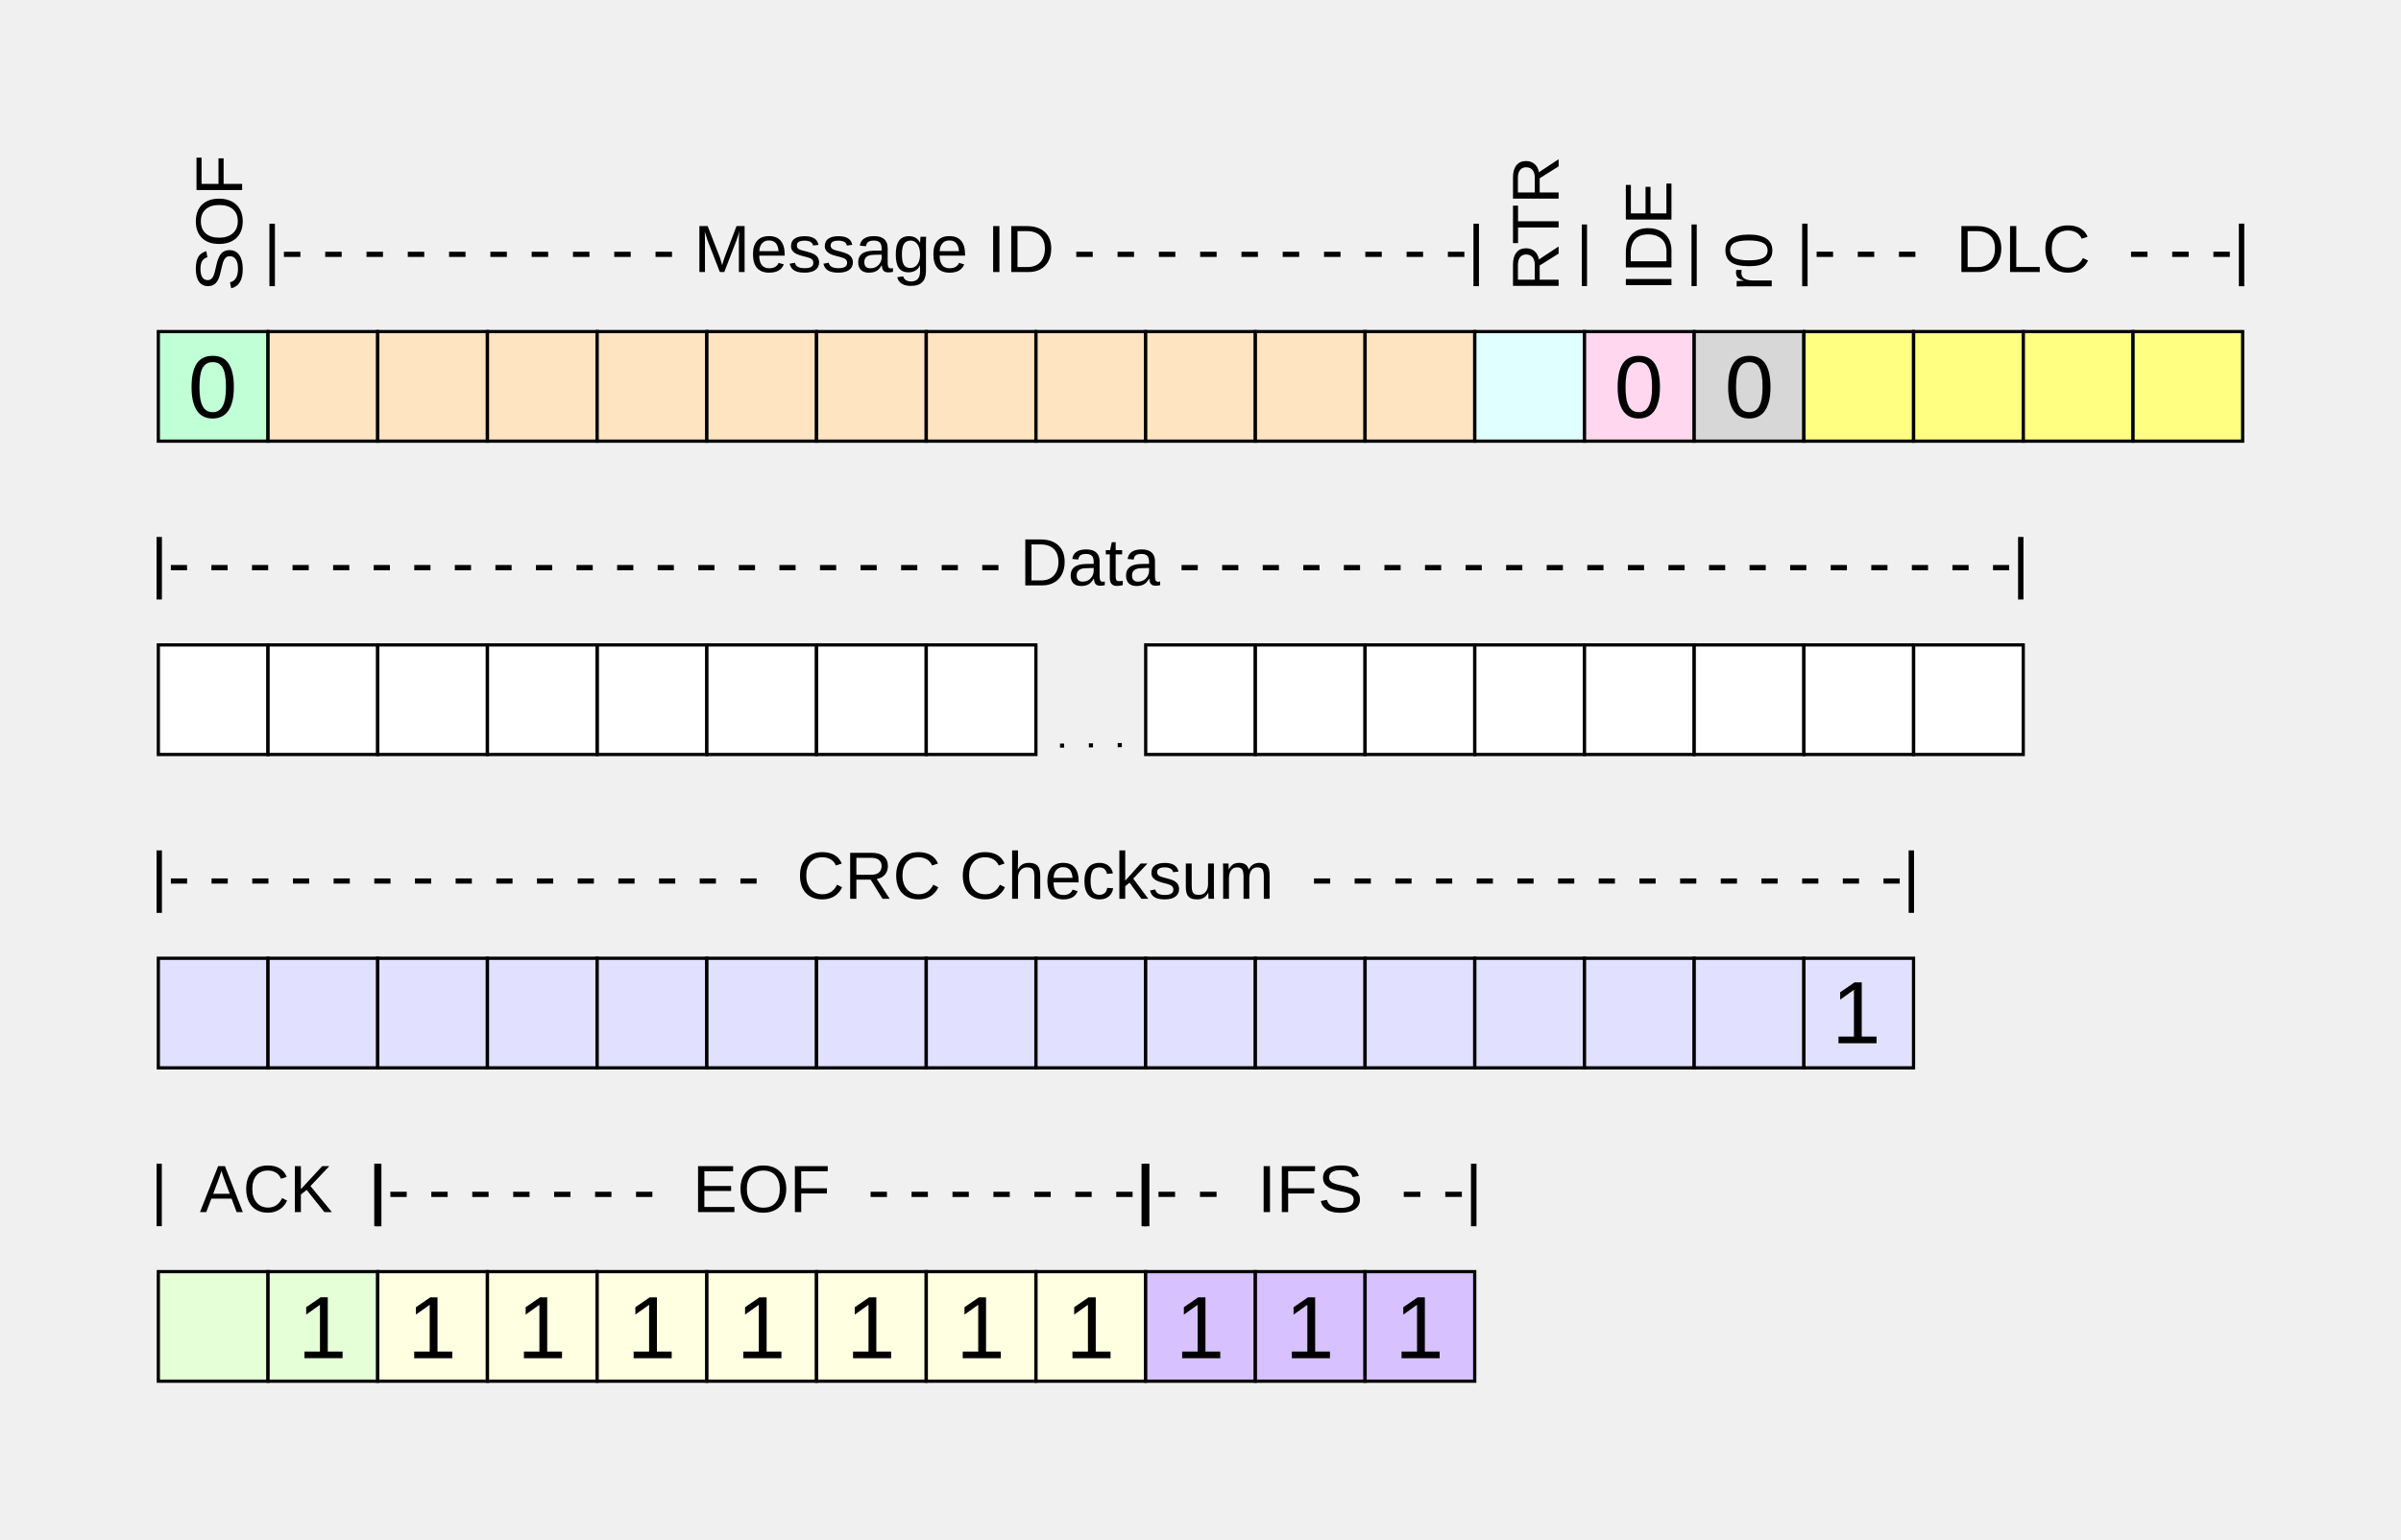
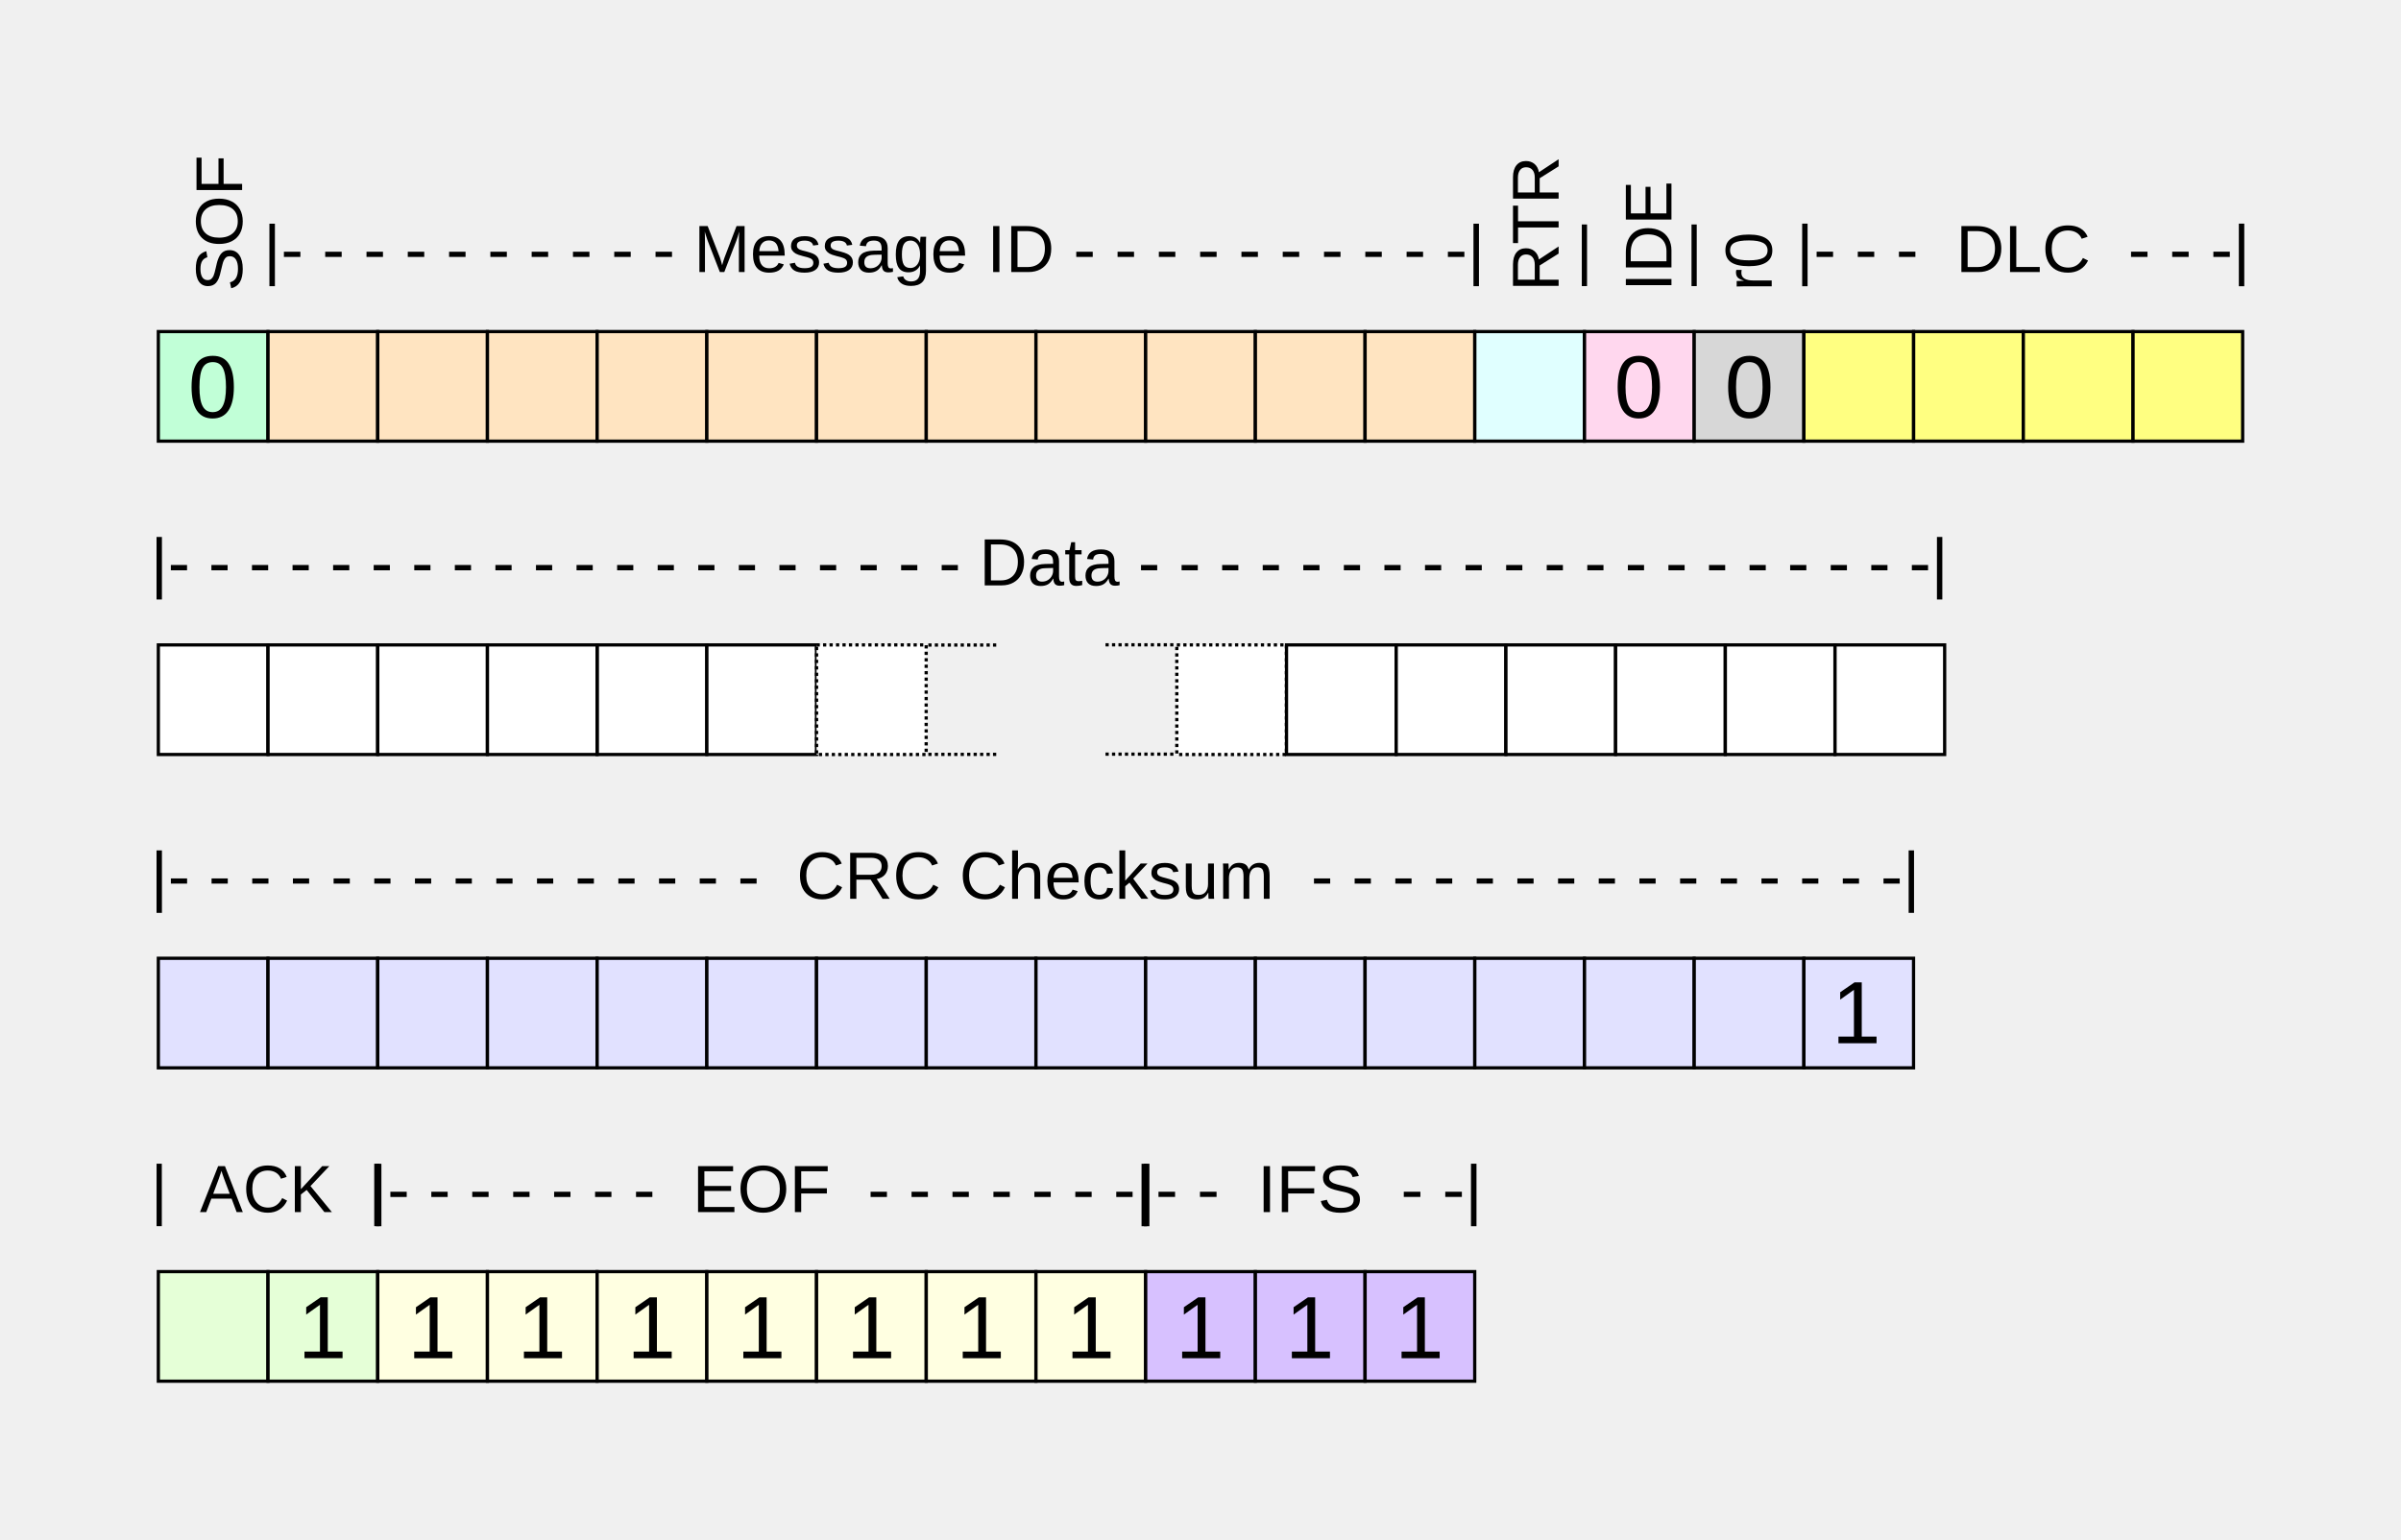
<svg xmlns="http://www.w3.org/2000/svg" width="153.2mm" height="98.26mm" viewBox="0 0 542.835 348.165" id="svg4207" version="1.1">
  <defs id="defs4209" />
  <g id="layer1" transform="translate(0,-704.1969)">
    <rect style="fill:#c1ffd7;fill-opacity:1;fill-rule:evenodd;stroke:#000000;stroke-width:0.731;stroke-linecap:butt;stroke-linejoin:miter;stroke-miterlimit:4;stroke-dasharray:none;stroke-opacity:1" id="rect4215" width="24.781" height="24.781" x="35.798" y="779.184" />
    <rect style="fill:#ffe4c1;fill-opacity:1;fill-rule:evenodd;stroke:#000000;stroke-width:0.731;stroke-linecap:butt;stroke-linejoin:miter;stroke-miterlimit:4;stroke-dasharray:none;stroke-opacity:1" id="rect4215-5" width="24.781" height="24.781" x="60.602" y="779.184" />
    <rect style="fill:#ffe4c1;fill-opacity:1;fill-rule:evenodd;stroke:#000000;stroke-width:0.731;stroke-linecap:butt;stroke-linejoin:miter;stroke-miterlimit:4;stroke-dasharray:none;stroke-opacity:1" id="rect4215-5-8" width="24.781" height="24.781" x="85.405" y="779.184" />
    <rect style="fill:#ffe4c1;fill-opacity:1;fill-rule:evenodd;stroke:#000000;stroke-width:0.731;stroke-linecap:butt;stroke-linejoin:miter;stroke-miterlimit:4;stroke-dasharray:none;stroke-opacity:1" id="rect4215-5-89" width="24.781" height="24.781" x="110.208" y="779.184" />
    <rect style="fill:#ffe4c1;fill-opacity:1;fill-rule:evenodd;stroke:#000000;stroke-width:0.731;stroke-linecap:butt;stroke-linejoin:miter;stroke-miterlimit:4;stroke-dasharray:none;stroke-opacity:1" id="rect4215-5-8-0" width="24.781" height="24.781" x="135.011" y="779.184" />
    <rect style="fill:#ffe4c1;fill-opacity:1;fill-rule:evenodd;stroke:#000000;stroke-width:0.731;stroke-linecap:butt;stroke-linejoin:miter;stroke-miterlimit:4;stroke-dasharray:none;stroke-opacity:1" id="rect4215-5-5" width="24.781" height="24.781" x="159.814" y="779.184" />
    <rect style="fill:#ffe4c1;fill-opacity:1;fill-rule:evenodd;stroke:#000000;stroke-width:0.731;stroke-linecap:butt;stroke-linejoin:miter;stroke-miterlimit:4;stroke-dasharray:none;stroke-opacity:1" id="rect4215-5-8-07" width="24.781" height="24.781" x="184.617" y="779.184" />
    <rect style="fill:#ffe4c1;fill-opacity:1;fill-rule:evenodd;stroke:#000000;stroke-width:0.731;stroke-linecap:butt;stroke-linejoin:miter;stroke-miterlimit:4;stroke-dasharray:none;stroke-opacity:1" id="rect4215-5-89-3" width="24.781" height="24.781" x="209.421" y="779.184" />
    <rect style="fill:#ffe4c1;fill-opacity:1;fill-rule:evenodd;stroke:#000000;stroke-width:0.731;stroke-linecap:butt;stroke-linejoin:miter;stroke-miterlimit:4;stroke-dasharray:none;stroke-opacity:1" id="rect4215-5-8-0-1" width="24.781" height="24.781" x="234.224" y="779.184" />
    <rect style="fill:#ffe4c1;fill-opacity:1;fill-rule:evenodd;stroke:#000000;stroke-width:0.731;stroke-linecap:butt;stroke-linejoin:miter;stroke-miterlimit:4;stroke-dasharray:none;stroke-opacity:1" id="rect4215-5-8-07-1" width="24.781" height="24.781" x="259.027" y="779.184" />
    <rect style="fill:#ffe4c1;fill-opacity:1;fill-rule:evenodd;stroke:#000000;stroke-width:0.731;stroke-linecap:butt;stroke-linejoin:miter;stroke-miterlimit:4;stroke-dasharray:none;stroke-opacity:1" id="rect4215-5-89-3-7" width="24.781" height="24.781" x="283.83" y="779.184" />
    <rect style="fill:#ffe4c1;fill-opacity:1;fill-rule:evenodd;stroke:#000000;stroke-width:0.731;stroke-linecap:butt;stroke-linejoin:miter;stroke-miterlimit:4;stroke-dasharray:none;stroke-opacity:1" id="rect4215-5-8-0-1-3" width="24.781" height="24.781" x="308.633" y="779.184" />
    <rect style="fill:#e0ffff;fill-opacity:1;fill-rule:evenodd;stroke:#000000;stroke-width:0.731;stroke-linecap:butt;stroke-linejoin:miter;stroke-miterlimit:4;stroke-dasharray:none;stroke-opacity:1" id="rect4215-5-8-0-1-3-3" width="24.781" height="24.781" x="333.436" y="779.184" />
    <rect style="fill:#ffd7ee;fill-opacity:1;fill-rule:evenodd;stroke:#000000;stroke-width:0.731;stroke-linecap:butt;stroke-linejoin:miter;stroke-miterlimit:4;stroke-dasharray:none;stroke-opacity:1" id="rect4215-5-8-0-1-3-3-1" width="24.781" height="24.781" x="358.239" y="779.184" />
    <rect style="fill:#d7d7d7;fill-opacity:1;fill-rule:evenodd;stroke:#000000;stroke-width:0.731;stroke-linecap:butt;stroke-linejoin:miter;stroke-miterlimit:4;stroke-dasharray:none;stroke-opacity:1" id="rect4215-5-8-0-1-3-3-1-5" width="24.781" height="24.781" x="383.043" y="779.184" />
    <rect style="fill:#ffff81;fill-opacity:1;fill-rule:evenodd;stroke:#000000;stroke-width:0.731;stroke-linecap:butt;stroke-linejoin:miter;stroke-miterlimit:4;stroke-dasharray:none;stroke-opacity:1" id="rect4215-5-8-0-1-1" width="24.781" height="24.781" x="407.846" y="779.184" />
    <rect style="fill:#ffff81;fill-opacity:1;fill-rule:evenodd;stroke:#000000;stroke-width:0.731;stroke-linecap:butt;stroke-linejoin:miter;stroke-miterlimit:4;stroke-dasharray:none;stroke-opacity:1" id="rect4215-5-8-07-1-0" width="24.781" height="24.781" x="432.649" y="779.184" />
    <rect style="fill:#ffff81;fill-opacity:1;fill-rule:evenodd;stroke:#000000;stroke-width:0.731;stroke-linecap:butt;stroke-linejoin:miter;stroke-miterlimit:4;stroke-dasharray:none;stroke-opacity:1" id="rect4215-5-89-3-7-2" width="24.781" height="24.781" x="457.452" y="779.184" />
    <rect style="fill:#ffff81;fill-opacity:1;fill-rule:evenodd;stroke:#000000;stroke-width:0.731;stroke-linecap:butt;stroke-linejoin:miter;stroke-miterlimit:4;stroke-dasharray:none;stroke-opacity:1" id="rect4215-5-8-0-1-3-5" width="24.781" height="24.781" x="482.255" y="779.184" />
    <rect style="fill:#ffffff;fill-opacity:1;fill-rule:evenodd;stroke:#000000;stroke-width:0.731;stroke-linecap:butt;stroke-linejoin:miter;stroke-miterlimit:4;stroke-dasharray:none;stroke-opacity:1" id="rect4215-5-89-5" width="24.781" height="24.781" x="135.011" y="850.05" />
    <rect style="fill:#ffffff;fill-opacity:1;fill-rule:evenodd;stroke:#000000;stroke-width:0.731;stroke-linecap:butt;stroke-linejoin:miter;stroke-miterlimit:4;stroke-dasharray:none;stroke-opacity:1" id="rect4215-5-8-0-3" width="24.781" height="24.781" x="159.814" y="850.05" />
-     <rect style="fill:#ffffff;fill-opacity:1;fill-rule:evenodd;stroke:#000000;stroke-width:0.731;stroke-linecap:butt;stroke-linejoin:miter;stroke-miterlimit:4;stroke-dasharray:none;stroke-opacity:1" id="rect4215-5-5-2" width="24.781" height="24.781" x="184.617" y="850.05" />
-     <rect style="fill:#ffffff;fill-opacity:1;fill-rule:evenodd;stroke:#000000;stroke-width:0.731;stroke-linecap:butt;stroke-linejoin:miter;stroke-miterlimit:4;stroke-dasharray:none;stroke-opacity:1" id="rect4215-5-8-07-9" width="24.781" height="24.781" x="209.42" y="850.05" />
-     <rect style="fill:#ffffff;fill-opacity:1;fill-rule:evenodd;stroke:#000000;stroke-width:0.731;stroke-linecap:butt;stroke-linejoin:miter;stroke-miterlimit:4;stroke-dasharray:none;stroke-opacity:1" id="rect4215-5-8-0-1-6" width="24.781" height="24.781" x="259.027" y="850.05" />
-     <rect style="fill:#ffffff;fill-opacity:1;fill-rule:evenodd;stroke:#000000;stroke-width:0.731;stroke-linecap:butt;stroke-linejoin:miter;stroke-miterlimit:4;stroke-dasharray:none;stroke-opacity:1" id="rect4215-5-8-07-1-6" width="24.781" height="24.781" x="283.83" y="850.05" />
-     <rect style="fill:#ffffff;fill-opacity:1;fill-rule:evenodd;stroke:#000000;stroke-width:0.731;stroke-linecap:butt;stroke-linejoin:miter;stroke-miterlimit:4;stroke-dasharray:none;stroke-opacity:1" id="rect4215-5-89-3-7-8" width="24.781" height="24.781" x="308.633" y="850.05" />
-     <rect style="fill:#ffffff;fill-opacity:1;fill-rule:evenodd;stroke:#000000;stroke-width:0.731;stroke-linecap:butt;stroke-linejoin:miter;stroke-miterlimit:4;stroke-dasharray:none;stroke-opacity:1" id="rect4215-5-8-0-1-3-0" width="24.781" height="24.781" x="333.436" y="850.05" />
-     <path style="fill:none;fill-rule:evenodd;stroke:#000000;stroke-width:0.932;stroke-linecap:butt;stroke-linejoin:miter;stroke-miterlimit:4;stroke-dasharray:0.932, 5.59;stroke-dashoffset:0;stroke-opacity:1" d="m 239.657,872.827 15.814,-0.136" id="path4967" />
+     <rect style="fill:#ffffff;fill-opacity:1;fill-rule:evenodd;stroke:#000000;stroke-width:0.731;stroke-linecap:butt;stroke-linejoin:miter;stroke-miterlimit:4;stroke-dasharray:0.731,0.731;stroke-opacity:1;stroke-dashoffset:0" id="rect4215-5-5-2" width="24.781" height="24.781" x="184.617" y="850.05" />
+     <rect style="fill:#ffffff;fill-opacity:1;fill-rule:evenodd;stroke:#000000;stroke-width:0.731;stroke-linecap:butt;stroke-linejoin:miter;stroke-miterlimit:4;stroke-dasharray:0.731, 0.731;stroke-dashoffset:0;stroke-opacity:1" id="rect4215-5-8-07-1-6" width="24.781" height="24.781" x="266.062" y="850.05" />
+     <rect style="fill:#ffffff;fill-opacity:1;fill-rule:evenodd;stroke:#000000;stroke-width:0.731;stroke-linecap:butt;stroke-linejoin:miter;stroke-miterlimit:4;stroke-dasharray:none;stroke-opacity:1" id="rect4215-5-89-3-7-8" width="24.781" height="24.781" x="290.865" y="850.05" />
+     <rect style="fill:#ffffff;fill-opacity:1;fill-rule:evenodd;stroke:#000000;stroke-width:0.731;stroke-linecap:butt;stroke-linejoin:miter;stroke-miterlimit:4;stroke-dasharray:none;stroke-opacity:1" id="rect4215-5-8-0-1-3-0" width="24.781" height="24.781" x="315.668" y="850.05" />
    <rect style="fill:#e1e1ff;fill-opacity:1;fill-rule:evenodd;stroke:#000000;stroke-width:0.731;stroke-linecap:butt;stroke-linejoin:miter;stroke-miterlimit:4;stroke-dasharray:none;stroke-opacity:1" id="rect4215-6" width="24.781" height="24.781" x="35.798" y="920.917" />
    <rect style="fill:#e1e1ff;fill-opacity:1;fill-rule:evenodd;stroke:#000000;stroke-width:0.731;stroke-linecap:butt;stroke-linejoin:miter;stroke-miterlimit:4;stroke-dasharray:none;stroke-opacity:1" id="rect4215-5-7" width="24.781" height="24.781" x="60.602" y="920.917" />
    <rect style="fill:#e1e1ff;fill-opacity:1;fill-rule:evenodd;stroke:#000000;stroke-width:0.731;stroke-linecap:butt;stroke-linejoin:miter;stroke-miterlimit:4;stroke-dasharray:none;stroke-opacity:1" id="rect4215-5-8-3" width="24.781" height="24.781" x="85.405" y="920.917" />
    <rect style="fill:#e1e1ff;fill-opacity:1;fill-rule:evenodd;stroke:#000000;stroke-width:0.731;stroke-linecap:butt;stroke-linejoin:miter;stroke-miterlimit:4;stroke-dasharray:none;stroke-opacity:1" id="rect4215-5-89-6" width="24.781" height="24.781" x="110.208" y="920.917" />
    <rect style="fill:#e1e1ff;fill-opacity:1;fill-rule:evenodd;stroke:#000000;stroke-width:0.731;stroke-linecap:butt;stroke-linejoin:miter;stroke-miterlimit:4;stroke-dasharray:none;stroke-opacity:1" id="rect4215-5-8-0-17" width="24.781" height="24.781" x="135.011" y="920.917" />
    <rect style="fill:#e1e1ff;fill-opacity:1;fill-rule:evenodd;stroke:#000000;stroke-width:0.731;stroke-linecap:butt;stroke-linejoin:miter;stroke-miterlimit:4;stroke-dasharray:none;stroke-opacity:1" id="rect4215-5-5-4" width="24.781" height="24.781" x="159.814" y="920.917" />
    <rect style="fill:#e1e1ff;fill-opacity:1;fill-rule:evenodd;stroke:#000000;stroke-width:0.731;stroke-linecap:butt;stroke-linejoin:miter;stroke-miterlimit:4;stroke-dasharray:none;stroke-opacity:1" id="rect4215-5-8-07-8" width="24.781" height="24.781" x="184.617" y="920.917" />
    <rect style="fill:#e1e1ff;fill-opacity:1;fill-rule:evenodd;stroke:#000000;stroke-width:0.731;stroke-linecap:butt;stroke-linejoin:miter;stroke-miterlimit:4;stroke-dasharray:none;stroke-opacity:1" id="rect4215-5-89-3-0" width="24.781" height="24.781" x="209.421" y="920.917" />
    <rect style="fill:#e1e1ff;fill-opacity:1;fill-rule:evenodd;stroke:#000000;stroke-width:0.731;stroke-linecap:butt;stroke-linejoin:miter;stroke-miterlimit:4;stroke-dasharray:none;stroke-opacity:1" id="rect4215-5-8-0-1-5" width="24.781" height="24.781" x="234.224" y="920.917" />
    <rect style="fill:#e1e1ff;fill-opacity:1;fill-rule:evenodd;stroke:#000000;stroke-width:0.731;stroke-linecap:butt;stroke-linejoin:miter;stroke-miterlimit:4;stroke-dasharray:none;stroke-opacity:1" id="rect4215-5-8-07-1-1" width="24.781" height="24.781" x="259.027" y="920.917" />
    <rect style="fill:#e1e1ff;fill-opacity:1;fill-rule:evenodd;stroke:#000000;stroke-width:0.731;stroke-linecap:butt;stroke-linejoin:miter;stroke-miterlimit:4;stroke-dasharray:none;stroke-opacity:1" id="rect4215-5-89-3-7-6" width="24.781" height="24.781" x="283.83" y="920.917" />
    <rect style="fill:#e1e1ff;fill-opacity:1;fill-rule:evenodd;stroke:#000000;stroke-width:0.731;stroke-linecap:butt;stroke-linejoin:miter;stroke-miterlimit:4;stroke-dasharray:none;stroke-opacity:1" id="rect4215-5-8-0-1-3-9" width="24.781" height="24.781" x="308.633" y="920.917" />
    <rect style="fill:#e1e1ff;fill-opacity:1;fill-rule:evenodd;stroke:#000000;stroke-width:0.731;stroke-linecap:butt;stroke-linejoin:miter;stroke-miterlimit:4;stroke-dasharray:none;stroke-opacity:1" id="rect4215-5-8-0-1-3-3-7" width="24.781" height="24.781" x="333.436" y="920.917" />
    <rect style="fill:#e1e1ff;fill-opacity:1;fill-rule:evenodd;stroke:#000000;stroke-width:0.731;stroke-linecap:butt;stroke-linejoin:miter;stroke-miterlimit:4;stroke-dasharray:none;stroke-opacity:1" id="rect4215-5-8-0-1-3-3-1-8" width="24.781" height="24.781" x="358.239" y="920.917" />
    <rect style="fill:#e1e1ff;fill-opacity:1;fill-rule:evenodd;stroke:#000000;stroke-width:0.731;stroke-linecap:butt;stroke-linejoin:miter;stroke-miterlimit:4;stroke-dasharray:none;stroke-opacity:1" id="rect4215-5-8-0-1-3-3-1-5-1" width="24.781" height="24.781" x="383.043" y="920.917" />
    <rect style="fill:#e1e1ff;fill-opacity:1;fill-rule:evenodd;stroke:#000000;stroke-width:0.731;stroke-linecap:butt;stroke-linejoin:miter;stroke-miterlimit:4;stroke-dasharray:none;stroke-opacity:1" id="rect4215-5-8-0-1-3-3-1-5-1-6" width="24.781" height="24.781" x="407.846" y="920.917" />
    <rect style="fill:#e5ffd7;fill-opacity:1;fill-rule:evenodd;stroke:#000000;stroke-width:0.731;stroke-linecap:butt;stroke-linejoin:miter;stroke-miterlimit:4;stroke-dasharray:none;stroke-opacity:1" id="rect4215-6-3" width="24.781" height="24.781" x="35.798" y="991.783" />
    <rect style="fill:#e5ffd7;fill-opacity:1;fill-rule:evenodd;stroke:#000000;stroke-width:0.731;stroke-linecap:butt;stroke-linejoin:miter;stroke-miterlimit:4;stroke-dasharray:none;stroke-opacity:1" id="rect4215-5-7-8" width="24.781" height="24.781" x="60.602" y="991.783" />
    <rect style="fill:#ffffe1;fill-opacity:1;fill-rule:evenodd;stroke:#000000;stroke-width:0.731;stroke-linecap:butt;stroke-linejoin:miter;stroke-miterlimit:4;stroke-dasharray:none;stroke-opacity:1" id="rect4215-5-8-3-8" width="24.781" height="24.781" x="85.405" y="991.783" />
    <rect style="fill:#ffffe1;fill-opacity:1;fill-rule:evenodd;stroke:#000000;stroke-width:0.731;stroke-linecap:butt;stroke-linejoin:miter;stroke-miterlimit:4;stroke-dasharray:none;stroke-opacity:1" id="rect4215-5-89-6-4" width="24.781" height="24.781" x="110.208" y="991.783" />
    <rect style="fill:#ffffe1;fill-opacity:1;fill-rule:evenodd;stroke:#000000;stroke-width:0.731;stroke-linecap:butt;stroke-linejoin:miter;stroke-miterlimit:4;stroke-dasharray:none;stroke-opacity:1" id="rect4215-5-8-0-17-2" width="24.781" height="24.781" x="135.011" y="991.783" />
    <rect style="fill:#ffffe1;fill-opacity:1;fill-rule:evenodd;stroke:#000000;stroke-width:0.731;stroke-linecap:butt;stroke-linejoin:miter;stroke-miterlimit:4;stroke-dasharray:none;stroke-opacity:1" id="rect4215-5-5-4-8" width="24.781" height="24.781" x="159.814" y="991.783" />
    <rect style="fill:#ffffe1;fill-opacity:1;fill-rule:evenodd;stroke:#000000;stroke-width:0.731;stroke-linecap:butt;stroke-linejoin:miter;stroke-miterlimit:4;stroke-dasharray:none;stroke-opacity:1" id="rect4215-5-8-07-8-2" width="24.781" height="24.781" x="184.617" y="991.783" />
    <rect style="fill:#ffffe1;fill-opacity:1;fill-rule:evenodd;stroke:#000000;stroke-width:0.731;stroke-linecap:butt;stroke-linejoin:miter;stroke-miterlimit:4;stroke-dasharray:none;stroke-opacity:1" id="rect4215-5-89-3-0-0" width="24.781" height="24.781" x="209.421" y="991.783" />
    <rect style="fill:#ffffe1;fill-opacity:1;fill-rule:evenodd;stroke:#000000;stroke-width:0.731;stroke-linecap:butt;stroke-linejoin:miter;stroke-miterlimit:4;stroke-dasharray:none;stroke-opacity:1" id="rect4215-5-8-0-1-5-3" width="24.781" height="24.781" x="234.224" y="991.783" />
    <rect style="fill:#d7c1ff;fill-opacity:1;fill-rule:evenodd;stroke:#000000;stroke-width:0.731;stroke-linecap:butt;stroke-linejoin:miter;stroke-miterlimit:4;stroke-dasharray:none;stroke-opacity:1" id="rect4215-5-8-07-1-1-7" width="24.781" height="24.781" x="259.027" y="991.783" />
    <rect style="fill:#d7c1ff;fill-opacity:1;fill-rule:evenodd;stroke:#000000;stroke-width:0.731;stroke-linecap:butt;stroke-linejoin:miter;stroke-miterlimit:4;stroke-dasharray:none;stroke-opacity:1" id="rect4215-5-89-3-7-6-3" width="24.781" height="24.781" x="283.83" y="991.783" />
    <rect style="fill:#d7c1ff;fill-opacity:1;fill-rule:evenodd;stroke:#000000;stroke-width:0.731;stroke-linecap:butt;stroke-linejoin:miter;stroke-miterlimit:4;stroke-dasharray:none;stroke-opacity:1" id="rect4215-5-8-0-1-3-9-3" width="24.781" height="24.781" x="308.633" y="991.783" />
    <rect style="fill:#ffffff;fill-opacity:1;fill-rule:evenodd;stroke:#000000;stroke-width:0.731;stroke-linecap:butt;stroke-linejoin:miter;stroke-miterlimit:4;stroke-dasharray:none;stroke-opacity:1" id="rect4215-5-89-5-6" width="24.781" height="24.781" x="35.798" y="850.05" />
    <rect style="fill:#ffffff;fill-opacity:1;fill-rule:evenodd;stroke:#000000;stroke-width:0.731;stroke-linecap:butt;stroke-linejoin:miter;stroke-miterlimit:4;stroke-dasharray:none;stroke-opacity:1" id="rect4215-5-8-0-3-3" width="24.781" height="24.781" x="60.602" y="850.05" />
    <rect style="fill:#ffffff;fill-opacity:1;fill-rule:evenodd;stroke:#000000;stroke-width:0.731;stroke-linecap:butt;stroke-linejoin:miter;stroke-miterlimit:4;stroke-dasharray:none;stroke-opacity:1" id="rect4215-5-5-2-5" width="24.781" height="24.781" x="85.405" y="850.05" />
    <rect style="fill:#ffffff;fill-opacity:1;fill-rule:evenodd;stroke:#000000;stroke-width:0.731;stroke-linecap:butt;stroke-linejoin:miter;stroke-miterlimit:4;stroke-dasharray:none;stroke-opacity:1" id="rect4215-5-8-07-9-9" width="24.781" height="24.781" x="110.208" y="850.05" />
-     <rect style="fill:#ffffff;fill-opacity:1;fill-rule:evenodd;stroke:#000000;stroke-width:0.731;stroke-linecap:butt;stroke-linejoin:miter;stroke-miterlimit:4;stroke-dasharray:none;stroke-opacity:1" id="rect4215-5-89-5-8" width="24.781" height="24.781" x="358.239" y="850.05" />
-     <rect style="fill:#ffffff;fill-opacity:1;fill-rule:evenodd;stroke:#000000;stroke-width:0.731;stroke-linecap:butt;stroke-linejoin:miter;stroke-miterlimit:4;stroke-dasharray:none;stroke-opacity:1" id="rect4215-5-8-0-3-9" width="24.781" height="24.781" x="383.042" y="850.05" />
-     <rect style="fill:#ffffff;fill-opacity:1;fill-rule:evenodd;stroke:#000000;stroke-width:0.731;stroke-linecap:butt;stroke-linejoin:miter;stroke-miterlimit:4;stroke-dasharray:none;stroke-opacity:1" id="rect4215-5-5-2-9" width="24.781" height="24.781" x="407.846" y="850.05" />
-     <rect style="fill:#ffffff;fill-opacity:1;fill-rule:evenodd;stroke:#000000;stroke-width:0.731;stroke-linecap:butt;stroke-linejoin:miter;stroke-miterlimit:4;stroke-dasharray:none;stroke-opacity:1" id="rect4215-5-8-07-9-94" width="24.781" height="24.781" x="432.649" y="850.05" />
+     <rect style="fill:#ffffff;fill-opacity:1;fill-rule:evenodd;stroke:#000000;stroke-width:0.731;stroke-linecap:butt;stroke-linejoin:miter;stroke-miterlimit:4;stroke-dasharray:none;stroke-opacity:1" id="rect4215-5-89-5-8" width="24.781" height="24.781" x="340.472" y="850.05" />
+     <rect style="fill:#ffffff;fill-opacity:1;fill-rule:evenodd;stroke:#000000;stroke-width:0.731;stroke-linecap:butt;stroke-linejoin:miter;stroke-miterlimit:4;stroke-dasharray:none;stroke-opacity:1" id="rect4215-5-8-0-3-9" width="24.781" height="24.781" x="365.275" y="850.05" />
+     <rect style="fill:#ffffff;fill-opacity:1;fill-rule:evenodd;stroke:#000000;stroke-width:0.731;stroke-linecap:butt;stroke-linejoin:miter;stroke-miterlimit:4;stroke-dasharray:none;stroke-opacity:1" id="rect4215-5-5-2-9" width="24.781" height="24.781" x="390.078" y="850.05" />
+     <rect style="fill:#ffffff;fill-opacity:1;fill-rule:evenodd;stroke:#000000;stroke-width:0.731;stroke-linecap:butt;stroke-linejoin:miter;stroke-miterlimit:4;stroke-dasharray:none;stroke-opacity:1" id="rect4215-5-8-07-9-94" width="24.781" height="24.781" x="414.881" y="850.05" />
    <text xml:space="preserve" style="font-style:normal;font-variant:normal;font-weight:normal;font-stretch:normal;font-size:20px;line-height:125%;font-family:Arial;-inkscape-font-specification:Arial;letter-spacing:0px;word-spacing:0px;fill:#000000;fill-opacity:1;stroke:none;stroke-width:1px;stroke-linecap:butt;stroke-linejoin:miter;stroke-opacity:1" x="414.121" y="940.129" id="text5137">
      <tspan id="tspan5139" x="414.121" y="940.129">1</tspan>
    </text>
    <text xml:space="preserve" style="font-style:normal;font-variant:normal;font-weight:normal;font-stretch:normal;font-size:20.107px;line-height:125%;font-family:Arial;-inkscape-font-specification:Arial;letter-spacing:0px;word-spacing:0px;fill:#000000;fill-opacity:1;stroke:none;stroke-width:1px;stroke-linecap:butt;stroke-linejoin:miter;stroke-opacity:1" x="34.102" y="906.109" id="text5137-5" transform="scale(0.9985111,1.001491)">
      <tspan id="tspan5139-1" x="34.102" y="906.109" style="font-size:15.08px">|- - - - - - - - - - - - - - -  CRC Checksum  - - - - - - - - - - - - - - -|</tspan>
    </text>
    <text xml:space="preserve" style="font-style:normal;font-variant:normal;font-weight:normal;font-stretch:normal;font-size:20.08px;line-height:125%;font-family:Arial;-inkscape-font-specification:Arial;letter-spacing:0px;word-spacing:0px;fill:#000000;fill-opacity:1;stroke:none;stroke-width:1px;stroke-linecap:butt;stroke-linejoin:miter;stroke-opacity:1" x="34.15" y="834.248" id="text5137-5-8" transform="scale(0.997206,1.002802)">
-       <tspan id="tspan5139-1-3" x="34.15" y="834.248" style="font-size:15.06px">|- - - - - - - - - - - - - - - - - - - - - Data - - - - - - - - - - - - - - - - - - - - -|</tspan>
+       <tspan id="tspan5139-1-3" x="34.15" y="834.248" style="font-size:15.06px">|- - - - - - - - - - - - - - - - - - - - Data - - - - - - - - - - - - - - - - - - - -|</tspan>
    </text>
    <text xml:space="preserve" style="font-style:normal;font-variant:normal;font-weight:normal;font-stretch:normal;font-size:20.165px;line-height:125%;font-family:Arial;-inkscape-font-specification:Arial;letter-spacing:0px;word-spacing:0px;fill:#000000;fill-opacity:1;stroke:none;stroke-width:1px;stroke-linecap:butt;stroke-linejoin:miter;stroke-opacity:1" x="83.486" y="980.226" id="text5137-5-5" transform="scale(1.001948,0.9980555)">
      <tspan id="tspan5139-1-35" x="83.486" y="980.226" style="font-size:15.124px">|- - - - - - -  EOF  - - - - - - -|</tspan>
    </text>
    <text xml:space="preserve" style="font-style:normal;font-variant:normal;font-weight:normal;font-stretch:normal;font-size:20.306px;line-height:125%;font-family:Arial;-inkscape-font-specification:Arial;letter-spacing:0px;word-spacing:0px;fill:#000000;fill-opacity:1;stroke:none;stroke-width:1px;stroke-linecap:butt;stroke-linejoin:miter;stroke-opacity:1" x="255.101" y="986.565" id="text5137-5-57" transform="scale(1.00843,0.9916404)">
      <tspan id="tspan5139-1-9" x="255.101" y="986.565" style="font-size:15.23px">|- -  IFS  - -|</tspan>
    </text>
    <text xml:space="preserve" style="font-style:normal;font-variant:normal;font-weight:normal;font-stretch:normal;font-size:19.794px;line-height:125%;font-family:Arial;-inkscape-font-specification:Arial;letter-spacing:0px;word-spacing:0px;fill:#000000;fill-opacity:1;stroke:none;stroke-width:1px;stroke-linecap:butt;stroke-linejoin:miter;stroke-opacity:1" x="34.683" y="961.696" id="text5137-5-57-4" transform="scale(0.9830096,1.017284)">
      <tspan id="tspan5139-1-9-2" x="34.683" y="961.696" style="font-size:14.846px">|  ACK  |</tspan>
    </text>
    <text xml:space="preserve" style="font-style:normal;font-variant:normal;font-weight:normal;font-stretch:normal;font-size:20.256px;line-height:125%;font-family:Arial;-inkscape-font-specification:Arial;letter-spacing:0px;word-spacing:0px;fill:#000000;fill-opacity:1;stroke:none;stroke-width:1px;stroke-linecap:butt;stroke-linejoin:miter;stroke-opacity:1" x="59.19" y="770.276" id="text5137-5-9" transform="scale(1.005951,0.9940841)">
      <tspan id="tspan5139-1-5" x="59.19" y="770.276" style="font-size:15.192px">|- - - - - - - - - - Message ID - - - - - - - - - -|</tspan>
    </text>
    <text xml:space="preserve" style="font-style:normal;font-variant:normal;font-weight:normal;font-stretch:normal;font-size:20px;line-height:125%;font-family:Arial;-inkscape-font-specification:Arial;letter-spacing:0px;word-spacing:0px;fill:#000000;fill-opacity:1;stroke:none;stroke-width:1px;stroke-linecap:butt;stroke-linejoin:miter;stroke-opacity:1" x="67.307" y="1011.361" id="text5137-0">
      <tspan id="tspan5139-2" x="67.307" y="1011.361">1</tspan>
    </text>
    <text xml:space="preserve" style="font-style:normal;font-variant:normal;font-weight:normal;font-stretch:normal;font-size:20px;line-height:125%;font-family:Arial;-inkscape-font-specification:Arial;letter-spacing:0px;word-spacing:0px;fill:#000000;fill-opacity:1;stroke:none;stroke-width:1px;stroke-linecap:butt;stroke-linejoin:miter;stroke-opacity:1" x="92.117" y="1011.363" id="text5137-0-4">
      <tspan id="tspan5139-2-6" x="92.117" y="1011.363">1</tspan>
    </text>
    <text xml:space="preserve" style="font-style:normal;font-variant:normal;font-weight:normal;font-stretch:normal;font-size:20px;line-height:125%;font-family:Arial;-inkscape-font-specification:Arial;letter-spacing:0px;word-spacing:0px;fill:#000000;fill-opacity:1;stroke:none;stroke-width:1px;stroke-linecap:butt;stroke-linejoin:miter;stroke-opacity:1" x="116.92" y="1011.363" id="text5137-0-5">
      <tspan id="tspan5139-2-0" x="116.92" y="1011.363">1</tspan>
    </text>
    <text xml:space="preserve" style="font-style:normal;font-variant:normal;font-weight:normal;font-stretch:normal;font-size:20px;line-height:125%;font-family:Arial;-inkscape-font-specification:Arial;letter-spacing:0px;word-spacing:0px;fill:#000000;fill-opacity:1;stroke:none;stroke-width:1px;stroke-linecap:butt;stroke-linejoin:miter;stroke-opacity:1" x="141.723" y="1011.363" id="text5137-0-55">
      <tspan id="tspan5139-2-7" x="141.723" y="1011.363">1</tspan>
    </text>
    <text xml:space="preserve" style="font-style:normal;font-variant:normal;font-weight:normal;font-stretch:normal;font-size:20px;line-height:125%;font-family:Arial;-inkscape-font-specification:Arial;letter-spacing:0px;word-spacing:0px;fill:#000000;fill-opacity:1;stroke:none;stroke-width:1px;stroke-linecap:butt;stroke-linejoin:miter;stroke-opacity:1" x="166.526" y="1011.363" id="text5137-0-3">
      <tspan id="tspan5139-2-2" x="166.526" y="1011.363">1</tspan>
    </text>
    <text xml:space="preserve" style="font-style:normal;font-variant:normal;font-weight:normal;font-stretch:normal;font-size:20px;line-height:125%;font-family:Arial;-inkscape-font-specification:Arial;letter-spacing:0px;word-spacing:0px;fill:#000000;fill-opacity:1;stroke:none;stroke-width:1px;stroke-linecap:butt;stroke-linejoin:miter;stroke-opacity:1" x="191.329" y="1011.363" id="text5137-0-8">
      <tspan id="tspan5139-2-9" x="191.329" y="1011.363">1</tspan>
    </text>
    <text xml:space="preserve" style="font-style:normal;font-variant:normal;font-weight:normal;font-stretch:normal;font-size:20px;line-height:125%;font-family:Arial;-inkscape-font-specification:Arial;letter-spacing:0px;word-spacing:0px;fill:#000000;fill-opacity:1;stroke:none;stroke-width:1px;stroke-linecap:butt;stroke-linejoin:miter;stroke-opacity:1" x="216.133" y="1011.363" id="text5137-0-6">
      <tspan id="tspan5139-2-1" x="216.133" y="1011.363">1</tspan>
    </text>
    <text xml:space="preserve" style="font-style:normal;font-variant:normal;font-weight:normal;font-stretch:normal;font-size:20px;line-height:125%;font-family:Arial;-inkscape-font-specification:Arial;letter-spacing:0px;word-spacing:0px;fill:#000000;fill-opacity:1;stroke:none;stroke-width:1px;stroke-linecap:butt;stroke-linejoin:miter;stroke-opacity:1" x="240.936" y="1011.363" id="text5137-0-1">
      <tspan id="tspan5139-2-62" x="240.936" y="1011.363">1</tspan>
    </text>
    <text xml:space="preserve" style="font-style:normal;font-variant:normal;font-weight:normal;font-stretch:normal;font-size:20px;line-height:125%;font-family:Arial;-inkscape-font-specification:Arial;letter-spacing:0px;word-spacing:0px;fill:#000000;fill-opacity:1;stroke:none;stroke-width:1px;stroke-linecap:butt;stroke-linejoin:miter;stroke-opacity:1" x="265.739" y="1011.363" id="text5137-0-41">
      <tspan id="tspan5139-2-8" x="265.739" y="1011.363">1</tspan>
    </text>
    <text xml:space="preserve" style="font-style:normal;font-variant:normal;font-weight:normal;font-stretch:normal;font-size:20px;line-height:125%;font-family:Arial;-inkscape-font-specification:Arial;letter-spacing:0px;word-spacing:0px;fill:#000000;fill-opacity:1;stroke:none;stroke-width:1px;stroke-linecap:butt;stroke-linejoin:miter;stroke-opacity:1" x="290.542" y="1011.363" id="text5137-0-84">
      <tspan id="tspan5139-2-90" x="290.542" y="1011.363">1</tspan>
    </text>
    <text xml:space="preserve" style="font-style:normal;font-variant:normal;font-weight:normal;font-stretch:normal;font-size:20px;line-height:125%;font-family:Arial;-inkscape-font-specification:Arial;letter-spacing:0px;word-spacing:0px;fill:#000000;fill-opacity:1;stroke:none;stroke-width:1px;stroke-linecap:butt;stroke-linejoin:miter;stroke-opacity:1" x="315.345" y="1011.363" id="text5137-0-57">
      <tspan id="tspan5139-2-20" x="315.345" y="1011.363">1</tspan>
    </text>
    <text xml:space="preserve" style="font-style:normal;font-variant:normal;font-weight:normal;font-stretch:normal;font-size:19.998px;line-height:125%;font-family:Arial;-inkscape-font-specification:Arial;letter-spacing:0px;word-spacing:0px;fill:#000000;fill-opacity:1;stroke:none;stroke-width:1px;stroke-linecap:butt;stroke-linejoin:miter;stroke-opacity:1" x="364.986" y="798.565" id="text5137-0-57-5" transform="scale(0.9999055,1.000095)">
      <tspan id="tspan5139-2-20-9" x="364.986" y="798.565">0</tspan>
    </text>
    <text xml:space="preserve" style="font-style:normal;font-variant:normal;font-weight:normal;font-stretch:normal;font-size:19.998px;line-height:125%;font-family:Arial;-inkscape-font-specification:Arial;letter-spacing:0px;word-spacing:0px;fill:#000000;fill-opacity:1;stroke:none;stroke-width:1px;stroke-linecap:butt;stroke-linejoin:miter;stroke-opacity:1" x="389.973" y="798.565" id="text5137-0-57-5-3" transform="scale(0.9999055,1.000095)">
      <tspan x="389.973" y="798.565" id="tspan5381">0</tspan>
    </text>
    <text xml:space="preserve" style="font-style:normal;font-variant:normal;font-weight:normal;font-stretch:normal;font-size:20.224px;line-height:125%;font-family:Arial;-inkscape-font-specification:Arial;letter-spacing:0px;word-spacing:0px;fill:#000000;fill-opacity:1;stroke:none;stroke-width:1px;stroke-linecap:butt;stroke-linejoin:miter;stroke-opacity:1" x="404.323" y="769.05" id="text5137-5-57-5" transform="scale(1.004349,0.9956696)">
      <tspan id="tspan5139-1-9-0" x="404.323" y="769.05" style="font-size:15.168px">|- - -  DLC  - - -|</tspan>
    </text>
    <text xml:space="preserve" style="font-style:normal;font-variant:normal;font-weight:normal;font-stretch:normal;font-size:20px;line-height:125%;font-family:arial;-inkscape-font-specification:arial;letter-spacing:0px;word-spacing:0px;fill:#000000;fill-opacity:1;stroke:none;stroke-width:1px;stroke-linecap:butt;stroke-linejoin:miter;stroke-opacity:1" x="-770.077" y="352.383" id="text5421" transform="matrix(0,-1,1,0,0,0)">
      <tspan id="tspan5423" x="-770.077" y="352.383" style="font-size:15px">RTR</tspan>
    </text>
    <text xml:space="preserve" style="font-style:normal;font-variant:normal;font-weight:normal;font-stretch:normal;font-size:20px;line-height:125%;font-family:arial;-inkscape-font-specification:arial;letter-spacing:0px;word-spacing:0px;fill:#000000;fill-opacity:1;stroke:none;stroke-width:1px;stroke-linecap:butt;stroke-linejoin:miter;stroke-opacity:1" x="-770.077" y="377.895" id="text5421-9" transform="matrix(0,-1,1,0,0,0)">
      <tspan id="tspan5423-6" x="-770.077" y="377.895" style="font-size:15px">IDE</tspan>
    </text>
    <text xml:space="preserve" style="font-style:normal;font-variant:normal;font-weight:normal;font-stretch:normal;font-size:20px;line-height:125%;font-family:arial;-inkscape-font-specification:arial;letter-spacing:0px;word-spacing:0px;fill:#000000;fill-opacity:1;stroke:none;stroke-width:1px;stroke-linecap:butt;stroke-linejoin:miter;stroke-opacity:1" x="-769.988" y="400.564" id="text5421-9-1" transform="matrix(0,-1,1,0,0,0)">
      <tspan id="tspan5423-6-6" x="-769.988" y="400.564" style="font-size:15px">r0</tspan>
    </text>
    <text xml:space="preserve" style="font-style:normal;font-variant:normal;font-weight:normal;font-stretch:normal;font-size:20px;line-height:125%;font-family:arial;-inkscape-font-specification:arial;letter-spacing:0px;word-spacing:0px;fill:#000000;fill-opacity:1;stroke:none;stroke-width:1px;stroke-linecap:butt;stroke-linejoin:miter;stroke-opacity:1" x="-770.077" y="54.745" id="text5421-5" transform="matrix(0,-1,1,0,0,0)">
      <tspan id="tspan5423-5" x="-770.077" y="54.745" style="font-size:15px">SOF</tspan>
    </text>
    <text xml:space="preserve" style="font-style:normal;font-variant:normal;font-weight:normal;font-stretch:normal;font-size:19.998px;line-height:125%;font-family:Arial;-inkscape-font-specification:Arial;letter-spacing:0px;word-spacing:0px;fill:#000000;fill-opacity:1;stroke:none;stroke-width:1px;stroke-linecap:butt;stroke-linejoin:miter;stroke-opacity:1" x="42.537" y="798.565" id="text5137-0-57-5-3-3" transform="scale(0.9999055,1.000095)">
      <tspan x="42.537" y="798.565" id="tspan5381-0">0</tspan>
    </text>
    <path style="fill:none;fill-rule:evenodd;stroke:#000000;stroke-width:1.183;stroke-linecap:butt;stroke-linejoin:miter;stroke-miterlimit:4;stroke-dasharray:none;stroke-opacity:1" d="m 358.217,754.96 8e-4,13.947 0,0" id="path5580" />
    <path style="fill:none;fill-rule:evenodd;stroke:#000000;stroke-width:1.183;stroke-linecap:butt;stroke-linejoin:miter;stroke-miterlimit:4;stroke-dasharray:none;stroke-opacity:1" d="m 383.02,754.962 8e-4,13.947 0,0" id="path5580-1" />
+     <path style="fill:none;fill-rule:evenodd;stroke:#000000;stroke-width:0.731;stroke-linecap:butt;stroke-linejoin:miter;stroke-miterlimit:4;stroke-dasharray:0.731, 0.731;stroke-dashoffset:0;stroke-opacity:1" d="m 209.884,850.075 16,0" id="path4704" />
+     <path style="fill:none;fill-rule:evenodd;stroke:#000000;stroke-width:0.731;stroke-linecap:butt;stroke-linejoin:miter;stroke-miterlimit:4;stroke-dasharray:0.731, 0.731;stroke-dashoffset:0;stroke-opacity:1" d="m 209.884,874.801 16,0" id="path4706" />
+     <path style="fill:none;fill-rule:evenodd;stroke:#000000;stroke-width:0.731;stroke-linecap:butt;stroke-linejoin:miter;stroke-miterlimit:4;stroke-dasharray:0.731, 0.731;stroke-dashoffset:0;stroke-opacity:1" d="m 265.293,850.025 -16,0" id="path4704-2" />
+     <path style="fill:none;fill-rule:evenodd;stroke:#000000;stroke-width:0.731;stroke-linecap:butt;stroke-linejoin:miter;stroke-miterlimit:4;stroke-dasharray:0.731, 0.731;stroke-dashoffset:0;stroke-opacity:1" d="m 265.293,874.752 -16,0" id="path4706-7" />
  </g>
</svg>
